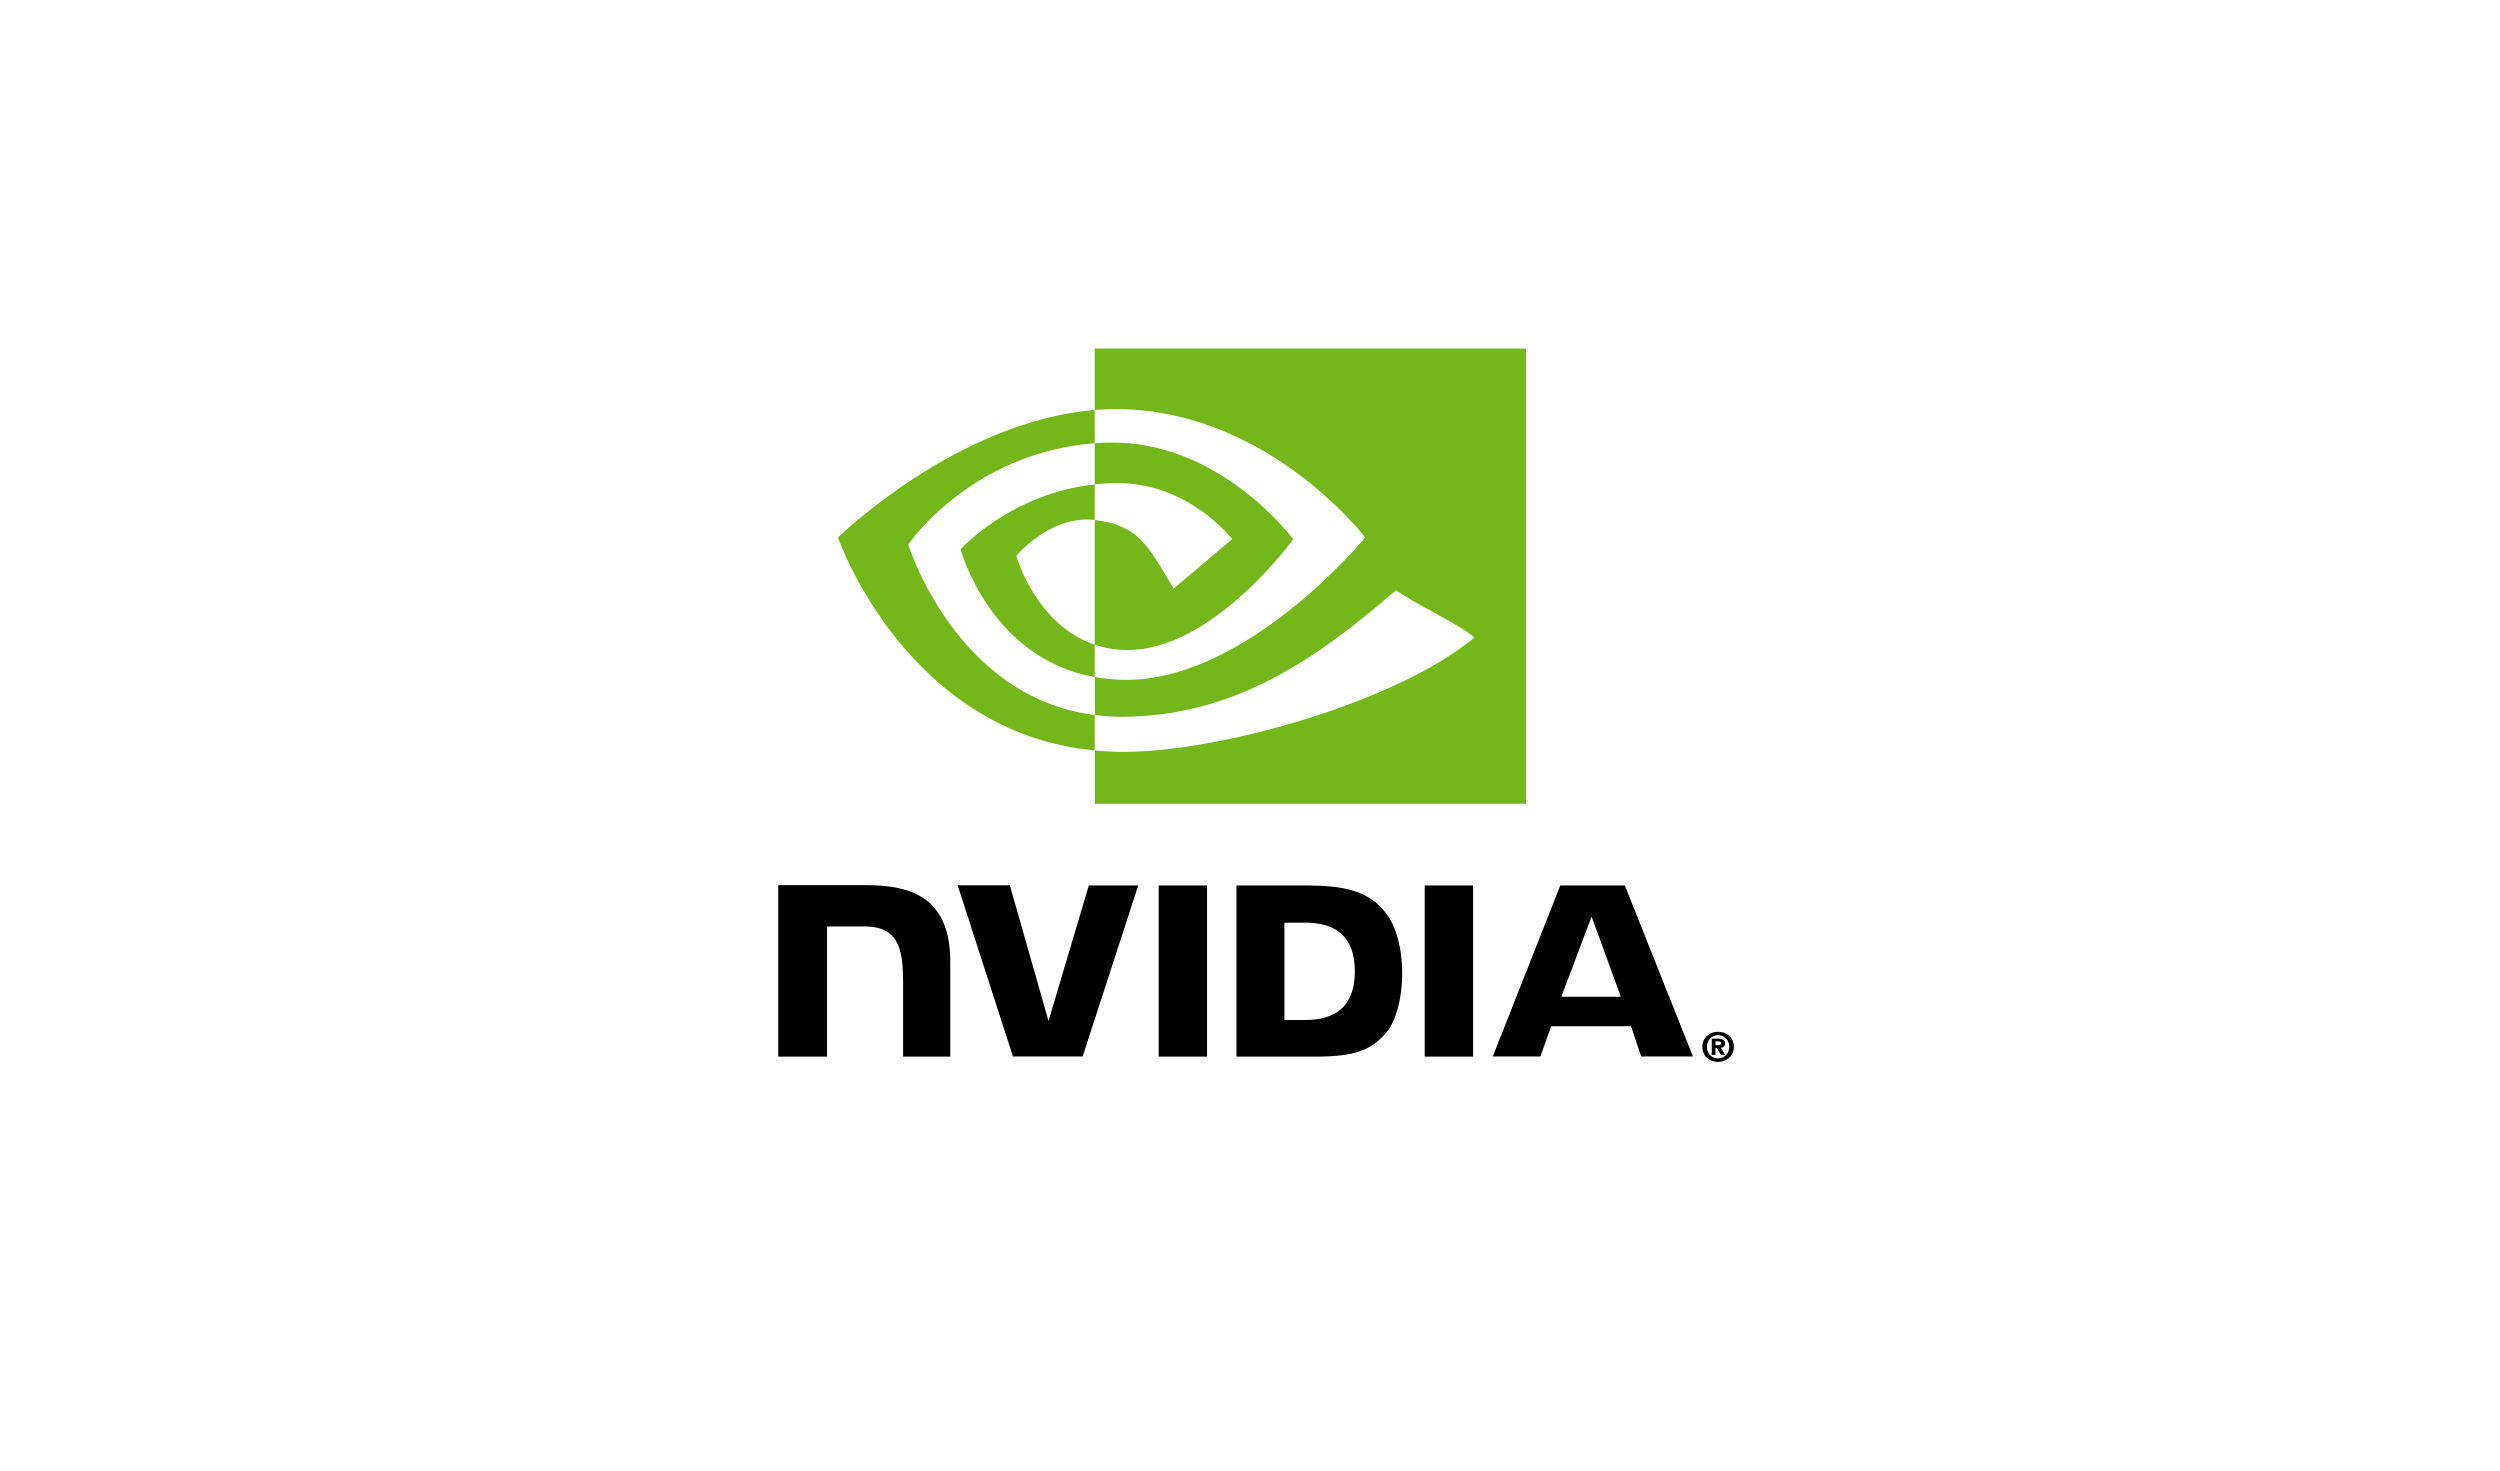
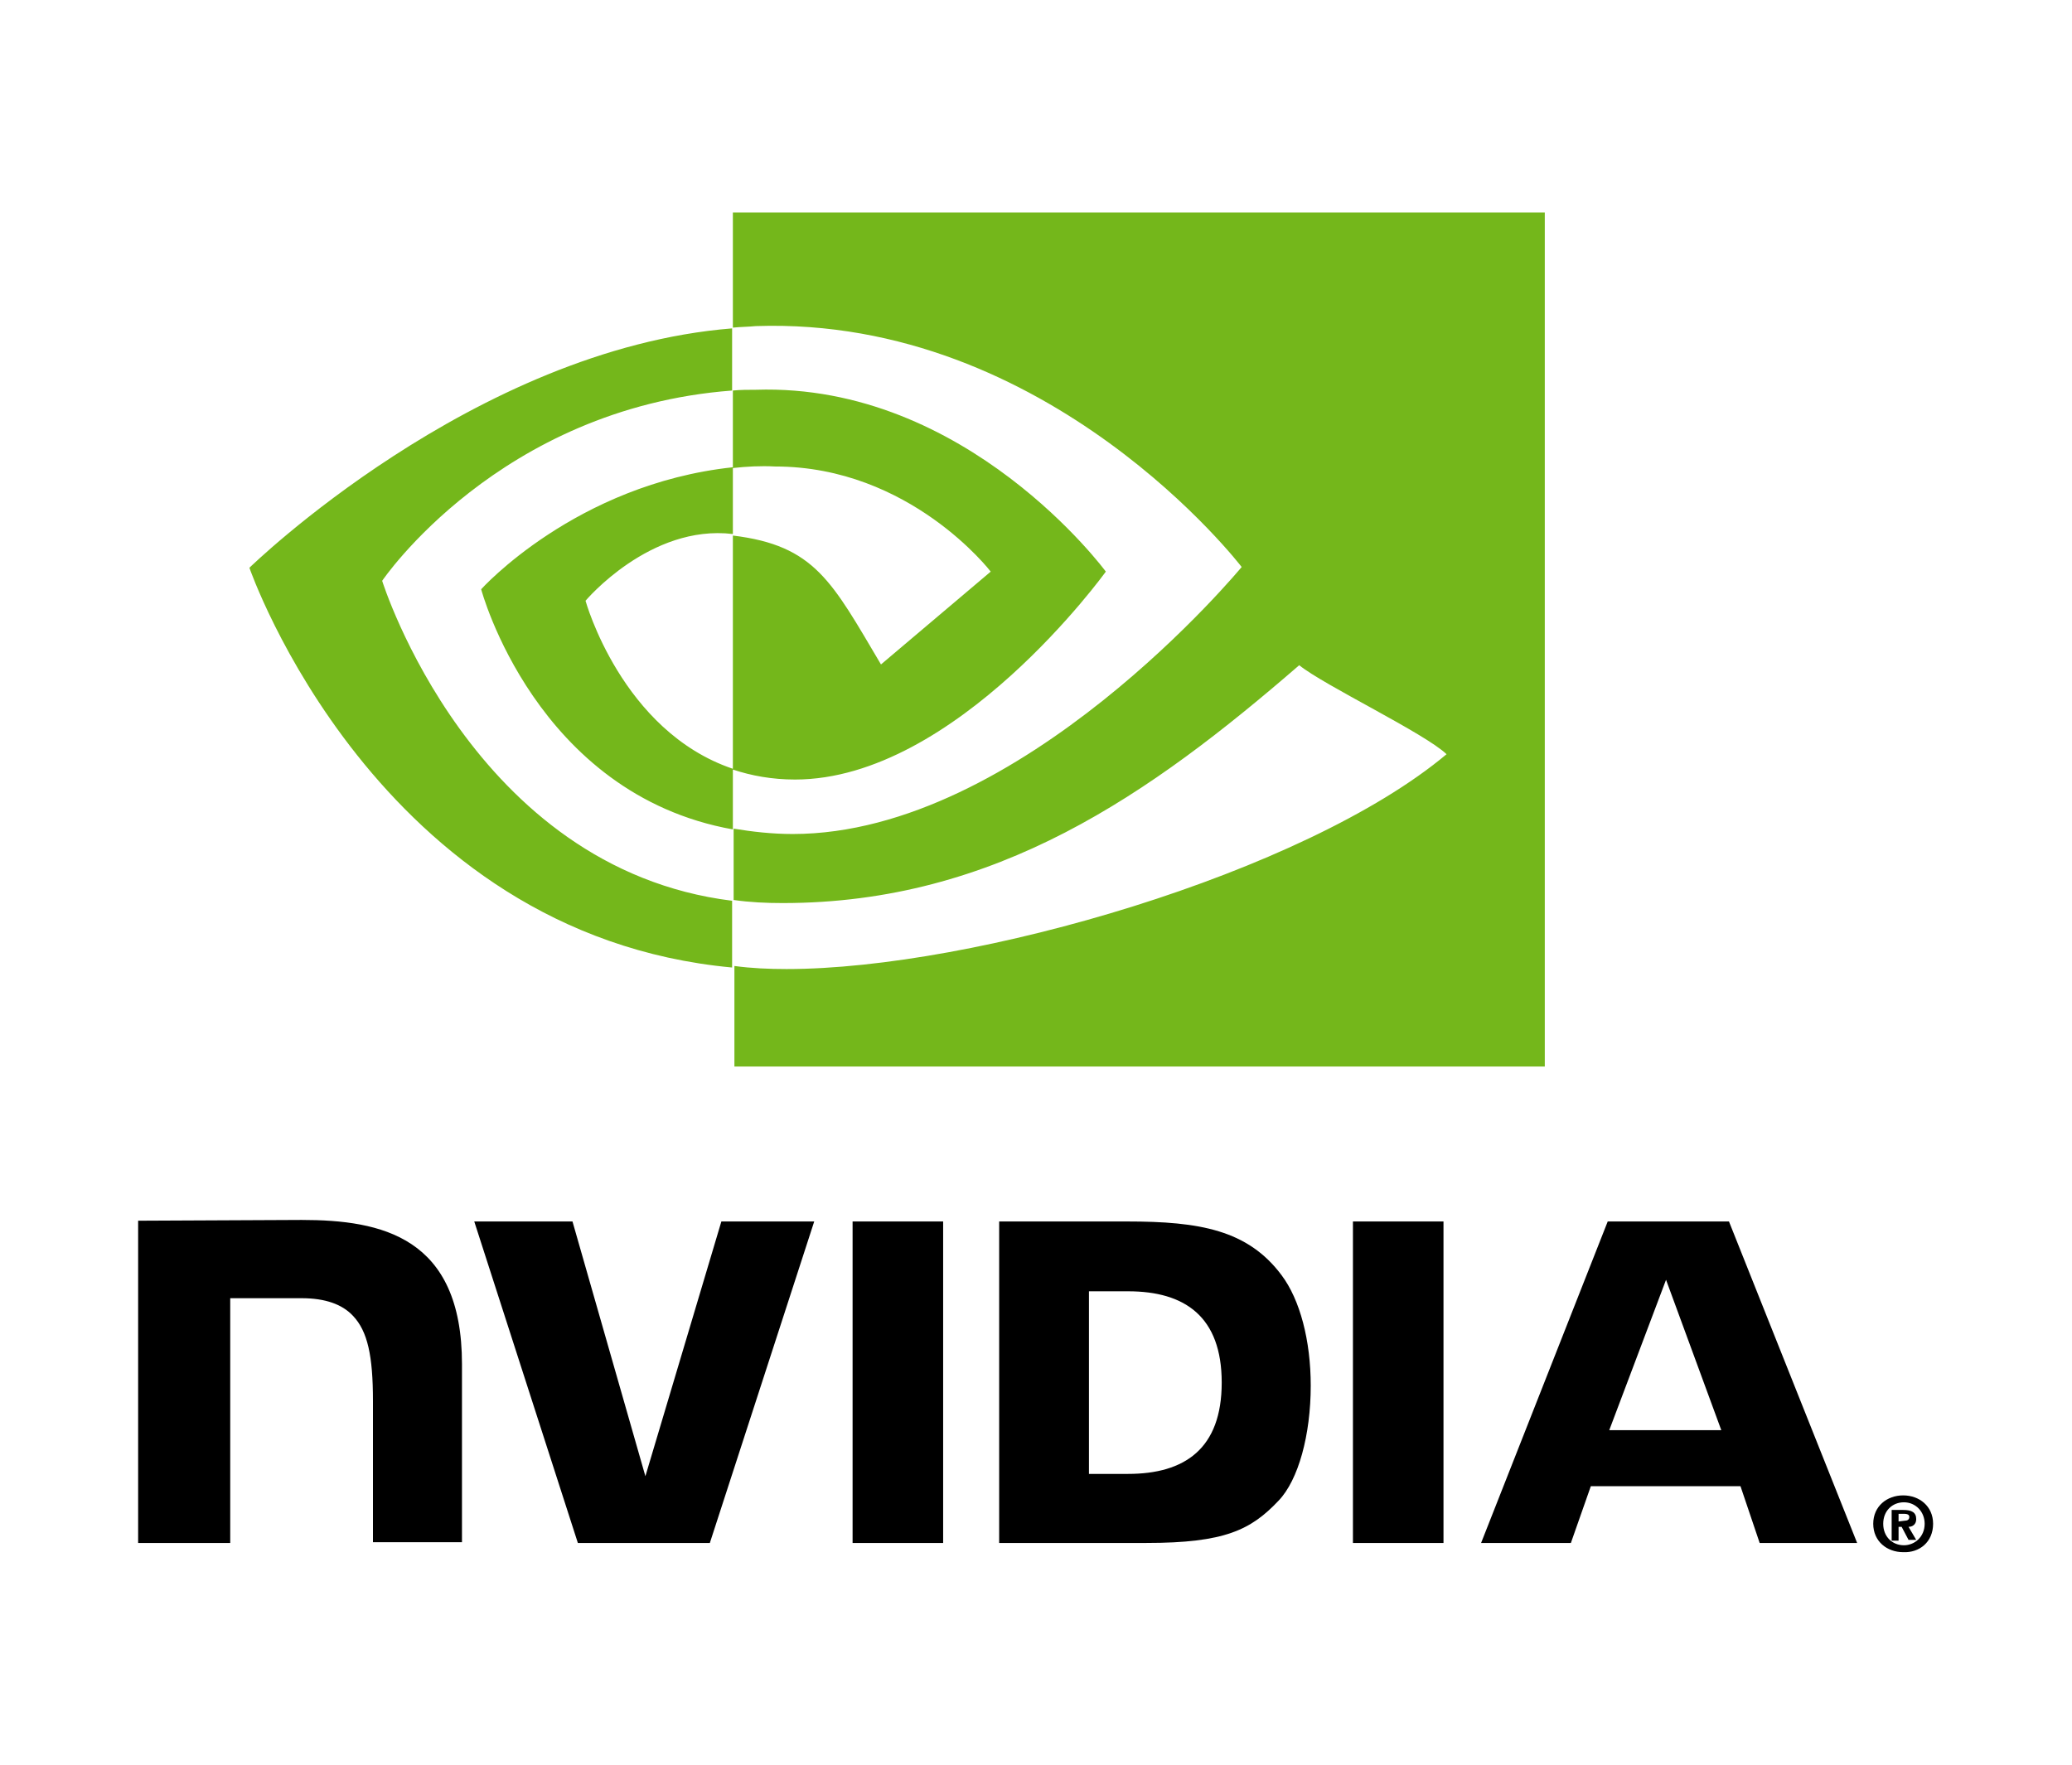
- <svg xmlns="http://www.w3.org/2000/svg" version="1.1" id="NVIDIA_Logo_1_" x="0px" y="0px" viewBox="0 0 1700 1000" enable-background="new 0 0 1700 1000" xml:space="preserve">
+ <svg xmlns="http://www.w3.org/2000/svg" version="1.1" id="NVIDIA_Logo_1_" x="0px" y="0px" viewBox="172.5 273.6 270 230" enable-background="new 172.5 273.6 270 230" xml:space="preserve">
  <g>
-     <path id="Reg_1_" d="M1166.5,710.8v-2.7h1.7c0.9,0,2.2,0.1,2.2,1.2c0,1.2-0.7,1.4-1.8,1.4H1166.5 M1166.5,712.7h1.1l2.6,4.6h2.9   l-2.9-4.8c1.5-0.1,2.8-0.8,2.8-2.9c0-2.5-1.7-3.3-4.7-3.3h-4.3v11h2.5V712.7 M1179,711.8c0-6.5-5-10.2-10.7-10.2   c-5.7,0-10.7,3.8-10.7,10.2c0,6.5,5,10.3,10.7,10.3C1173.9,722.1,1179,718.3,1179,711.8 M1175.9,711.8c0,4.7-3.5,7.9-7.6,7.9v0   c-4.2,0-7.6-3.1-7.6-7.9c0-4.7,3.4-7.9,7.6-7.9C1172.4,704,1175.9,707.1,1175.9,711.8z" />
-     <path id="NVIDIA_4_" d="M787.9,602.1l0,116.4h32.9V602.1L787.9,602.1z M529.2,601.9v116.6h33.2V630l25.7,0c8.5,0,14.6,2.1,18.7,6.5   c5.2,5.5,7.3,14.5,7.3,30.8v51.2h32.1v-64.4c0-46-29.3-52.2-58-52.2H529.2z M840.8,602.1v116.4h53.3c28.4,0,37.7-4.7,47.7-15.3   c7.1-7.4,11.7-23.8,11.7-41.6c0-16.4-3.9-31-10.6-40.1c-12.2-16.3-29.7-19.4-55.9-19.4H840.8z M873.4,627.4h14.1   c20.5,0,33.8,9.2,33.8,33.1c0,23.9-13.3,33.1-33.8,33.1h-14.1V627.4z M740.4,602.1L713,694.3l-26.3-92.3l-35.5,0l37.6,116.4h47.4   L774,602.1H740.4z M968.8,718.5h32.9V602.1l-32.9,0L968.8,718.5z M1061,602.1l-45.9,116.3h32.4l7.3-20.6h54.3l6.9,20.6h35.2   l-46.3-116.3L1061,602.1z M1082.3,623.3l19.9,54.5h-40.5L1082.3,623.3z" />
-     <path id="Eye_Mark_1_" fill="#74B71B" d="M744.4,329.4v-28c2.7-0.2,5.5-0.3,8.3-0.4c76.5-2.4,126.7,65.7,126.7,65.7   S825.1,442,767,442c-8.4,0-15.9-1.3-22.6-3.6v-84.8c29.8,3.6,35.8,16.8,53.7,46.6l39.8-33.6c0,0-29.1-38.1-78.1-38.1   C754.5,328.5,749.4,328.8,744.4,329.4 M744.4,237v41.8c2.7-0.2,5.5-0.4,8.3-0.5c106.4-3.6,175.7,87.2,175.7,87.2   s-79.6,96.8-162.5,96.8c-7.6,0-14.7-0.7-21.4-1.9v25.8c5.7,0.7,11.6,1.2,17.8,1.2c77.2,0,133-39.4,187-86.1   c9,7.2,45.6,24.6,53.2,32.3c-51.4,43-171.1,77.7-239,77.7c-6.5,0-12.8-0.4-19-1v36.3h293.3V237H744.4z M744.4,438.4v22   c-71.4-12.7-91.2-86.9-91.2-86.9s34.3-38,91.2-44.1v24.2c0,0-0.1,0-0.1,0c-29.9-3.6-53.2,24.3-53.2,24.3S704.1,424.8,744.4,438.4    M617.6,370.3c0,0,42.3-62.4,126.8-68.9v-22.6c-93.6,7.5-174.6,86.7-174.6,86.7s45.9,132.7,174.6,144.8v-24.1   C649.9,474.4,617.6,370.3,617.6,370.3z" />
+     <path id="Reg_1_" d="M419.9,471.9v-1h0.6c0.3,0,0.8,0,0.8,0.4c0,0.4-0.3,0.5-0.6,0.5L419.9,471.9 M419.9,472.6h0.4l0.9,1.7h1   l-1-1.7c0.5,0,1-0.3,1-1c0-0.9-0.6-1.2-1.7-1.2H419v4h0.9V472.6 M424.4,472.2c0-2.3-1.8-3.7-3.9-3.7c-2.1,0-3.9,1.4-3.9,3.7   c0,2.3,1.8,3.7,3.9,3.7C422.6,476,424.4,474.6,424.4,472.2 M423.3,472.2c0,1.7-1.3,2.8-2.7,2.8l0,0c-1.5,0-2.7-1.1-2.7-2.8   c0-1.7,1.2-2.8,2.7-2.8C422.1,469.4,423.3,470.6,423.3,472.2z" />
+     <path id="NVIDIA_4_" d="M283.6,432.8v41.9h11.8v-41.9H283.6z M190.5,432.7v42h12v-31.9h9.3c3.1,0,5.3,0.8,6.7,2.3   c1.9,2,2.6,5.2,2.6,11.1v18.4h11.6v-23.2c0-16.6-10.5-18.8-20.9-18.8L190.5,432.7L190.5,432.7z M302.7,432.8v41.9h19.2   c10.2,0,13.6-1.7,17.2-5.5c2.6-2.7,4.2-8.6,4.2-15c0-5.9-1.4-11.2-3.8-14.4c-4.4-5.9-10.7-7-20.1-7H302.7L302.7,432.8z    M314.4,441.9h5.1c7.4,0,12.2,3.3,12.2,11.9c0,8.6-4.8,11.9-12.2,11.9h-5.1V441.9z M266.5,432.8l-9.9,33.2l-9.5-33.2h-12.8   l13.5,41.9H265l13.6-41.9H266.5z M348.8,474.7h11.8v-41.9h-11.8V474.7z M382,432.8l-16.5,41.9h11.7l2.6-7.4h19.5l2.5,7.4h12.7   l-16.7-41.9H382z M389.6,440.4l7.2,19.6h-14.6L389.6,440.4z" />
+     <path id="Eye_Mark_1_" fill="#74B71B" d="M268,334.6v-10.1c1-0.1,2-0.1,3-0.1c27.5-0.9,45.6,23.7,45.6,23.7s-19.5,27.1-40.5,27.1   c-3,0-5.7-0.5-8.1-1.3v-30.5c10.7,1.3,12.9,6,19.3,16.8l14.3-12.1c0,0-10.5-13.7-28.1-13.7C271.6,334.3,269.8,334.4,268,334.6    M268,301.3v15c1-0.1,2-0.1,3-0.2c38.3-1.3,63.3,31.4,63.3,31.4s-28.7,34.8-58.5,34.8c-2.7,0-5.3-0.3-7.7-0.7v9.3   c2.1,0.3,4.2,0.4,6.4,0.4c27.8,0,47.9-14.2,67.3-31c3.2,2.6,16.4,8.9,19.2,11.6c-18.5,15.5-61.6,28-86,28c-2.3,0-4.6-0.1-6.8-0.4   v13.1h105.6V301.3H268z M268,373.8v7.9c-25.7-4.6-32.8-31.3-32.8-31.3s12.3-13.7,32.8-15.9v8.7h0c-10.8-1.3-19.2,8.7-19.2,8.7   S253.5,368.9,268,373.8 M222.3,349.3c0,0,15.2-22.5,45.6-24.8v-8.1c-33.7,2.7-62.9,31.2-62.9,31.2s16.5,47.8,62.9,52.1V391   C234,386.8,222.3,349.3,222.3,349.3z" />
  </g>
</svg>
